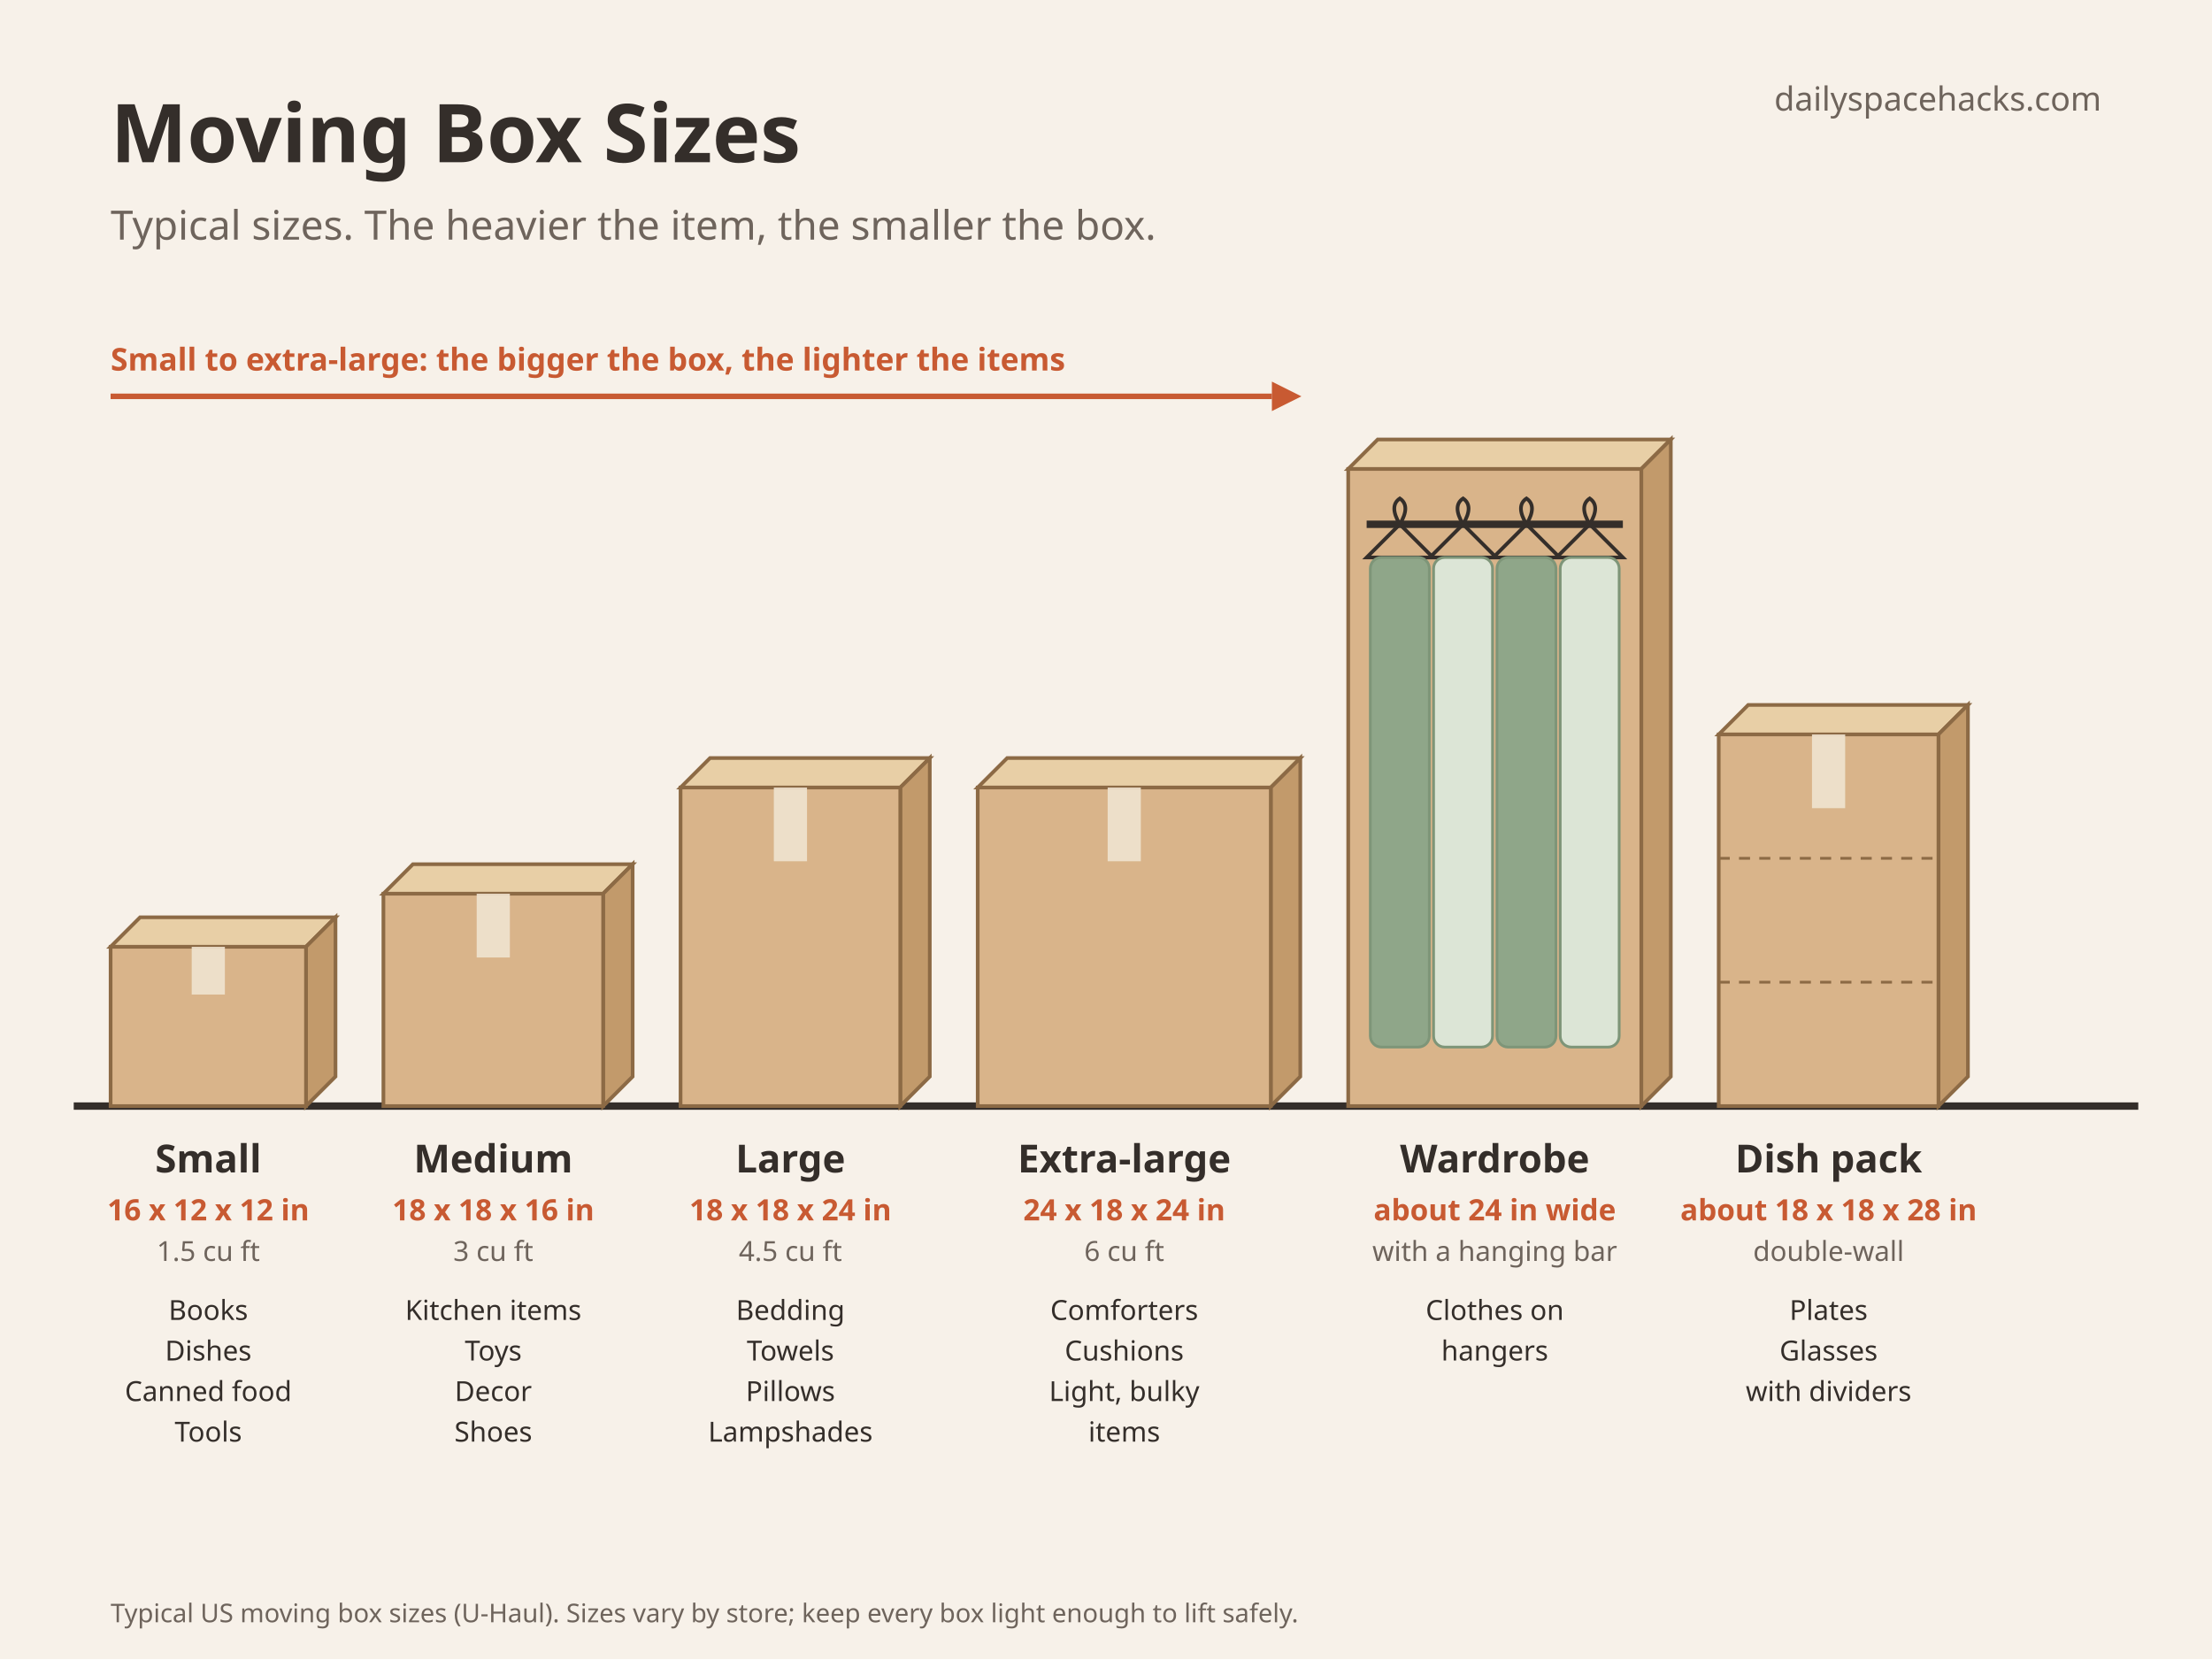
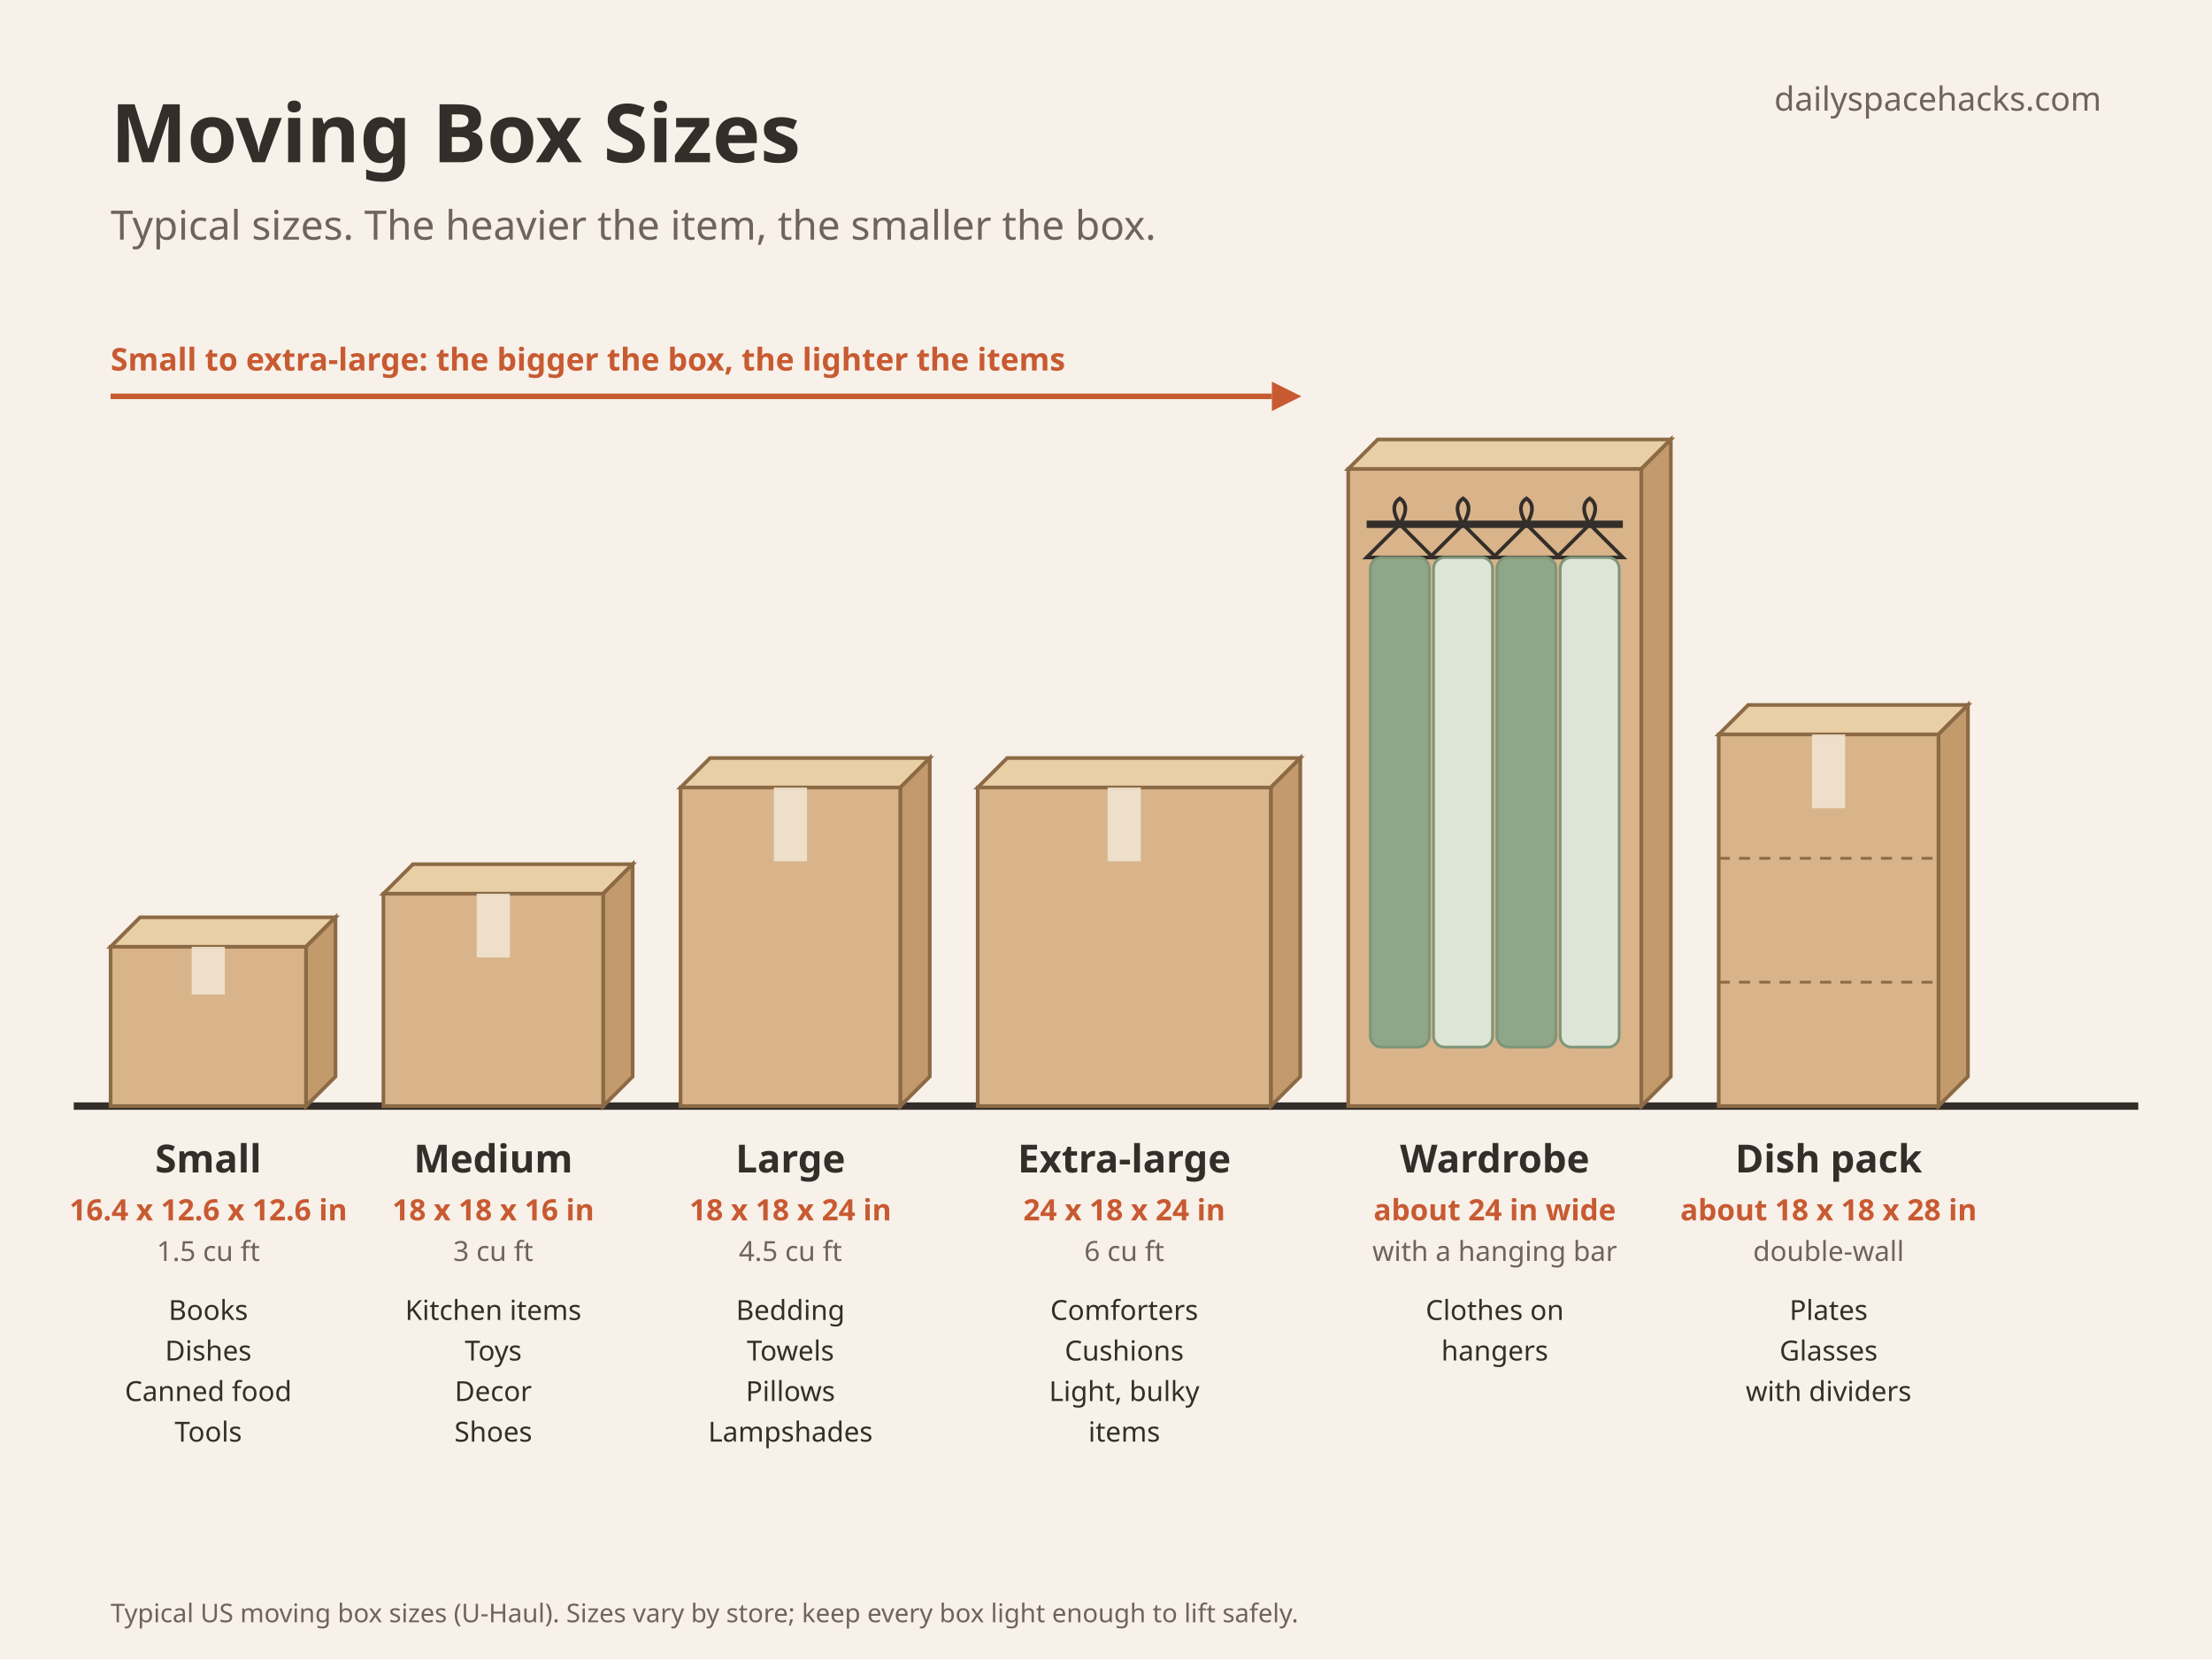
<svg xmlns="http://www.w3.org/2000/svg" viewBox="0 0 1200 900" font-family="Poppins, sans-serif" role="img" aria-labelledby="mb-t mb-d">
  <rect width="1200" height="900" fill="#F7F1E9" />
  <text x="60" y="88" font-size="44" font-weight="700" fill="#342E2A">Moving Box Sizes</text>
  <text x="60" y="130" font-size="22" fill="#6E645C">Typical sizes. The heavier the item, the smaller the box.</text>
  <text x="1140" y="60" font-size="18" fill="#6E645C" text-anchor="end">dailyspacehacks.com</text>
  <line x1="40" y1="600" x2="1160" y2="600" stroke="#342E2A" stroke-width="4" />
  <polygon points="76,497.6 182.0,497.6 166.0,513.6 60,513.6" fill="#E8CFA6" stroke="#8C6A45" stroke-width="2" />
  <polygon points="166.0,513.6 182.0,497.6 182.0,584 166.0,600" fill="#C29A6B" stroke="#8C6A45" stroke-width="2" />
  <rect x="60" y="513.6" width="106.0" height="86.4" fill="#D9B48A" stroke="#8C6A45" stroke-width="2" />
  <rect x="104.0" y="513.6" width="18" height="25.9" fill="#EFE3CF" opacity=".9" />
  <text x="113.0" y="636" font-size="21" font-weight="700" fill="#342E2A" text-anchor="middle">Small</text>
-   <text x="113.0" y="662" font-size="16" fill="#C85A32" font-weight="700" text-anchor="middle">16 x 12 x 12 in</text>
+   <text x="113.0" y="662" font-size="16" fill="#C85A32" font-weight="700" text-anchor="middle">16.4 x 12.6 x 12.6 in</text>
  <text x="113.0" y="684" font-size="15" fill="#6E645C" text-anchor="middle">1.5 cu ft</text>
  <text x="113.0" y="716" font-size="15" fill="#342E2A" text-anchor="middle">Books</text>
  <text x="113.0" y="738" font-size="15" fill="#342E2A" text-anchor="middle">Dishes</text>
  <text x="113.0" y="760" font-size="15" fill="#342E2A" text-anchor="middle">Canned food</text>
  <text x="113.0" y="782" font-size="15" fill="#342E2A" text-anchor="middle">Tools</text>
  <polygon points="224.0,468.8 343.2,468.8 327.2,484.8 208.0,484.8" fill="#E8CFA6" stroke="#8C6A45" stroke-width="2" />
  <polygon points="327.2,484.8 343.2,468.8 343.2,584 327.2,600" fill="#C29A6B" stroke="#8C6A45" stroke-width="2" />
  <rect x="208.0" y="484.8" width="119.2" height="115.2" fill="#D9B48A" stroke="#8C6A45" stroke-width="2" />
  <rect x="258.6" y="484.8" width="18" height="34.6" fill="#EFE3CF" opacity=".9" />
  <text x="267.6" y="636" font-size="21" font-weight="700" fill="#342E2A" text-anchor="middle">Medium</text>
  <text x="267.6" y="662" font-size="16" fill="#C85A32" font-weight="700" text-anchor="middle">18 x 18 x 16 in</text>
  <text x="267.6" y="684" font-size="15" fill="#6E645C" text-anchor="middle">3 cu ft</text>
  <text x="267.6" y="716" font-size="15" fill="#342E2A" text-anchor="middle">Kitchen items</text>
  <text x="267.6" y="738" font-size="15" fill="#342E2A" text-anchor="middle">Toys</text>
  <text x="267.6" y="760" font-size="15" fill="#342E2A" text-anchor="middle">Decor</text>
  <text x="267.6" y="782" font-size="15" fill="#342E2A" text-anchor="middle">Shoes</text>
  <polygon points="385.2,411.2 504.4,411.2 488.4,427.2 369.2,427.2" fill="#E8CFA6" stroke="#8C6A45" stroke-width="2" />
  <polygon points="488.4,427.2 504.4,411.2 504.4,584 488.4,600" fill="#C29A6B" stroke="#8C6A45" stroke-width="2" />
  <rect x="369.2" y="427.2" width="119.2" height="172.8" fill="#D9B48A" stroke="#8C6A45" stroke-width="2" />
  <rect x="419.8" y="427.2" width="18" height="40" fill="#EFE3CF" opacity=".9" />
  <text x="428.8" y="636" font-size="21" font-weight="700" fill="#342E2A" text-anchor="middle">Large</text>
  <text x="428.8" y="662" font-size="16" fill="#C85A32" font-weight="700" text-anchor="middle">18 x 18 x 24 in</text>
  <text x="428.8" y="684" font-size="15" fill="#6E645C" text-anchor="middle">4.5 cu ft</text>
  <text x="428.8" y="716" font-size="15" fill="#342E2A" text-anchor="middle">Bedding</text>
  <text x="428.8" y="738" font-size="15" fill="#342E2A" text-anchor="middle">Towels</text>
  <text x="428.8" y="760" font-size="15" fill="#342E2A" text-anchor="middle">Pillows</text>
  <text x="428.8" y="782" font-size="15" fill="#342E2A" text-anchor="middle">Lampshades</text>
  <polygon points="546.4,411.2 705.4,411.2 689.4,427.2 530.4,427.2" fill="#E8CFA6" stroke="#8C6A45" stroke-width="2" />
  <polygon points="689.4,427.2 705.4,411.2 705.4,584 689.4,600" fill="#C29A6B" stroke="#8C6A45" stroke-width="2" />
  <rect x="530.4" y="427.2" width="159.0" height="172.8" fill="#D9B48A" stroke="#8C6A45" stroke-width="2" />
  <rect x="600.9" y="427.2" width="18" height="40" fill="#EFE3CF" opacity=".9" />
  <text x="609.9" y="636" font-size="21" font-weight="700" fill="#342E2A" text-anchor="middle">Extra-large</text>
  <text x="609.9" y="662" font-size="16" fill="#C85A32" font-weight="700" text-anchor="middle">24 x 18 x 24 in</text>
  <text x="609.9" y="684" font-size="15" fill="#6E645C" text-anchor="middle">6 cu ft</text>
  <text x="609.9" y="716" font-size="15" fill="#342E2A" text-anchor="middle">Comforters</text>
  <text x="609.9" y="738" font-size="15" fill="#342E2A" text-anchor="middle">Cushions</text>
  <text x="609.9" y="760" font-size="15" fill="#342E2A" text-anchor="middle">Light, bulky</text>
  <text x="609.9" y="782" font-size="15" fill="#342E2A" text-anchor="middle">items</text>
  <polygon points="747.4,238.4 906.4,238.4 890.4,254.4 731.4,254.4" fill="#E8CFA6" stroke="#8C6A45" stroke-width="2" />
  <polygon points="890.4,254.4 906.4,238.4 906.4,584 890.4,600" fill="#C29A6B" stroke="#8C6A45" stroke-width="2" />
  <rect x="731.4" y="254.4" width="159.0" height="345.6" fill="#D9B48A" stroke="#8C6A45" stroke-width="2" />
  <line x1="741.4" y1="284.4" x2="880.4" y2="284.4" stroke="#342E2A" stroke-width="4" />
  <path d="M759.4,284.4 q-6,-10 0,-14 q6,4 0,14 l-18,18 h36 z" fill="none" stroke="#342E2A" stroke-width="2" />
  <rect x="743.4" y="302.4" width="32" height="265.6" rx="6" fill="#8FA689" stroke="#7E9578" stroke-width="1.5" />
  <path d="M793.7,284.4 q-6,-10 0,-14 q6,4 0,14 l-18,18 h36 z" fill="none" stroke="#342E2A" stroke-width="2" />
  <rect x="777.7" y="302.4" width="32" height="265.6" rx="6" fill="#DCE5D6" stroke="#7E9578" stroke-width="1.5" />
  <path d="M828.1,284.4 q-6,-10 0,-14 q6,4 0,14 l-18,18 h36 z" fill="none" stroke="#342E2A" stroke-width="2" />
  <rect x="812.1" y="302.4" width="32" height="265.6" rx="6" fill="#8FA689" stroke="#7E9578" stroke-width="1.5" />
  <path d="M862.4,284.4 q-6,-10 0,-14 q6,4 0,14 l-18,18 h36 z" fill="none" stroke="#342E2A" stroke-width="2" />
  <rect x="846.4" y="302.4" width="32" height="265.6" rx="6" fill="#DCE5D6" stroke="#7E9578" stroke-width="1.5" />
  <text x="810.9" y="636" font-size="21" font-weight="700" fill="#342E2A" text-anchor="middle">Wardrobe</text>
  <text x="810.9" y="662" font-size="16" fill="#C85A32" font-weight="700" text-anchor="middle">about 24 in wide</text>
  <text x="810.9" y="684" font-size="15" fill="#6E645C" text-anchor="middle">with a hanging bar</text>
  <text x="810.9" y="716" font-size="15" fill="#342E2A" text-anchor="middle">Clothes on</text>
  <text x="810.9" y="738" font-size="15" fill="#342E2A" text-anchor="middle">hangers</text>
  <polygon points="948.4,382.4 1067.6,382.4 1051.6,398.4 932.4,398.4" fill="#E8CFA6" stroke="#8C6A45" stroke-width="2" />
  <polygon points="1051.6,398.4 1067.6,382.4 1067.6,584 1051.6,600" fill="#C29A6B" stroke="#8C6A45" stroke-width="2" />
  <rect x="932.4" y="398.4" width="119.2" height="201.6" fill="#D9B48A" stroke="#8C6A45" stroke-width="2" />
  <rect x="983.0" y="398.4" width="18" height="40" fill="#EFE3CF" opacity=".9" />
  <line x1="932.4" y1="465.6" x2="1051.6" y2="465.6" stroke="#8C6A45" stroke-width="1.5" stroke-dasharray="6 5" />
  <line x1="932.4" y1="532.8" x2="1051.6" y2="532.8" stroke="#8C6A45" stroke-width="1.5" stroke-dasharray="6 5" />
  <text x="992.0" y="636" font-size="21" font-weight="700" fill="#342E2A" text-anchor="middle">Dish pack</text>
  <text x="992.0" y="662" font-size="16" fill="#C85A32" font-weight="700" text-anchor="middle">about 18 x 18 x 28 in</text>
  <text x="992.0" y="684" font-size="15" fill="#6E645C" text-anchor="middle">double-wall</text>
  <text x="992.0" y="716" font-size="15" fill="#342E2A" text-anchor="middle">Plates</text>
  <text x="992.0" y="738" font-size="15" fill="#342E2A" text-anchor="middle">Glasses</text>
  <text x="992.0" y="760" font-size="15" fill="#342E2A" text-anchor="middle">with dividers</text>
  <line x1="60" y1="215" x2="690" y2="215" stroke="#C85A32" stroke-width="3" />
  <polygon points="690,207 706,215 690,223" fill="#C85A32" />
  <text x="60" y="201" font-size="17" font-weight="700" fill="#C85A32">Small to extra-large: the bigger the box, the lighter the items</text>
  <text x="60" y="880" font-size="14" fill="#6E645C">Typical US moving box sizes (U-Haul). Sizes vary by store; keep every box light enough to lift safely.</text>
</svg>
